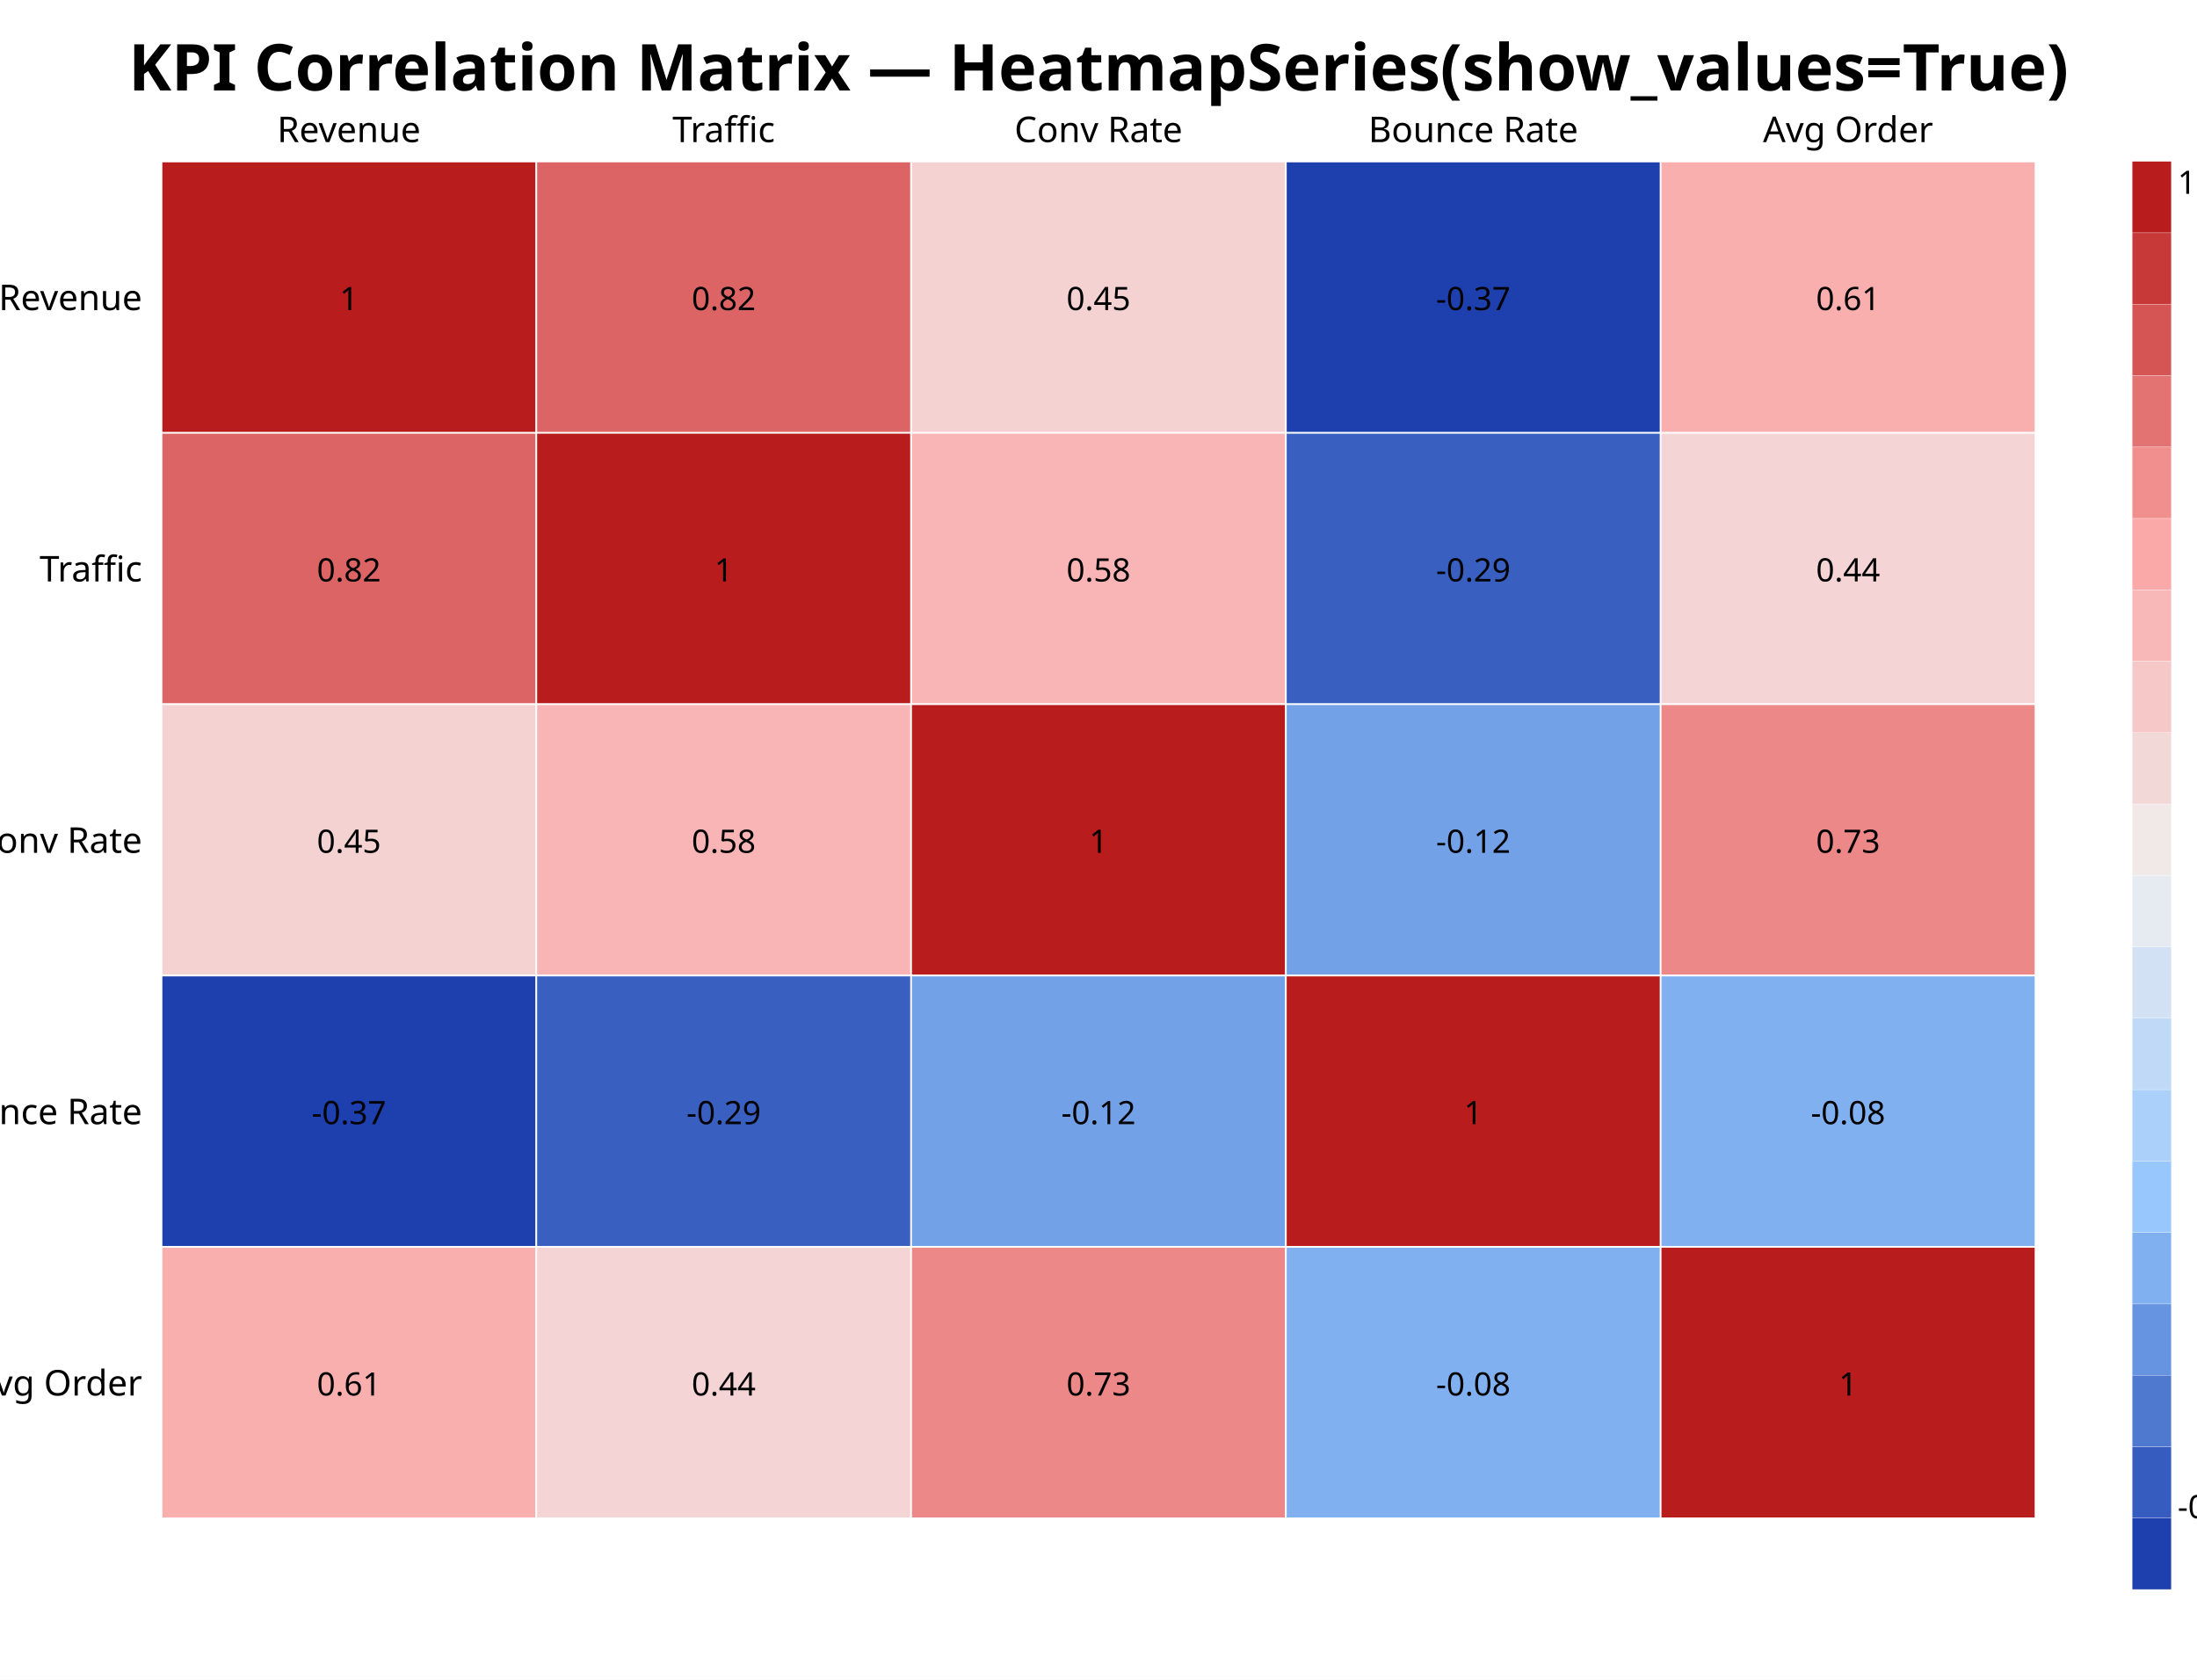
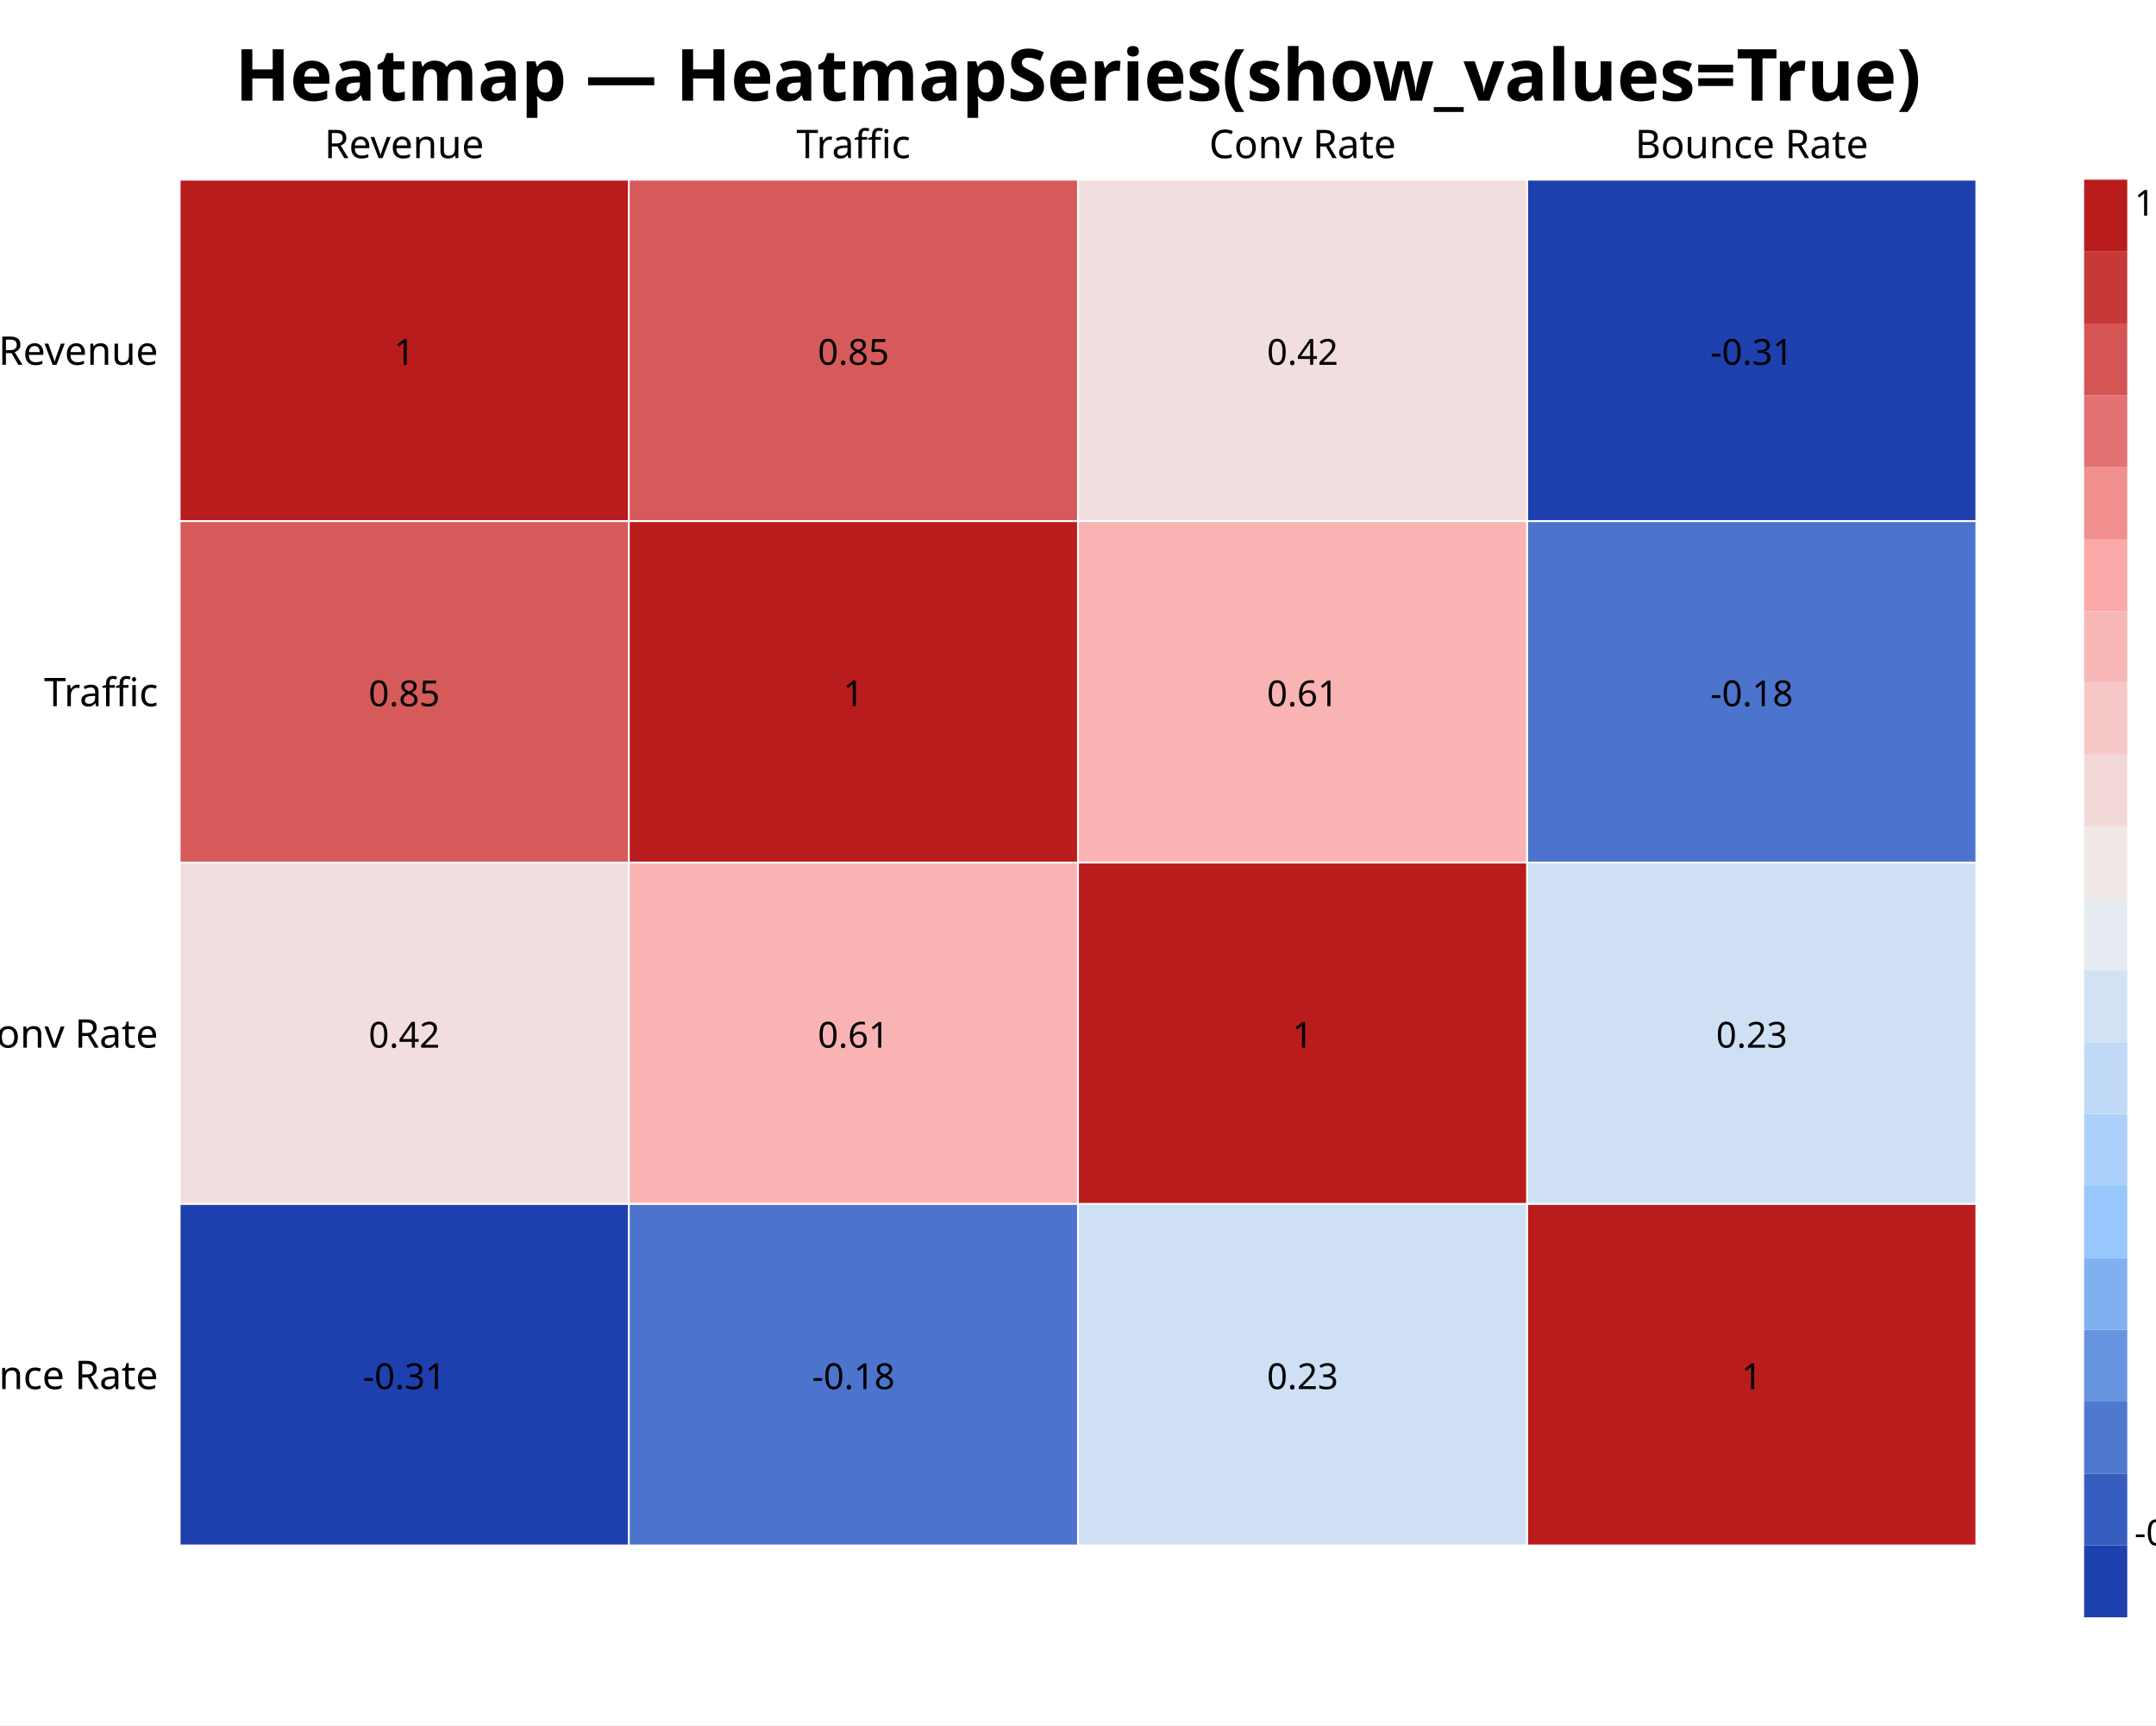
- <svg xmlns="http://www.w3.org/2000/svg" role="img" focusable="false" aria-labelledby="glyphx-chart-6-title glyphx-chart-6-desc" id="glyphx-chart-6" data-glyphx="true" width="680" height="520" viewBox="0 0 680 520">
-   <rect width="680" height="520" fill="#ffffff" />
-   <text x="340" y="28" text-anchor="middle" font-size="20" font-weight="bold" font-family="sans-serif" fill="#000000">KPI Correlation Matrix  —  HeatmapSeries(show_values=True)</text>
-   <rect x="50.0" y="50.0" width="116.0" height="84.0" fill="#b91c1c" stroke="#fff" stroke-width="0.5" data-value="1" />
-   <text x="108.0" y="96.0" text-anchor="middle" font-size="10" font-family="sans-serif" fill="#000000">1</text>
-   <rect x="166.0" y="50.0" width="116.0" height="84.0" fill="#dc6464" stroke="#fff" stroke-width="0.5" data-value="0.82" />
-   <text x="224.0" y="96.0" text-anchor="middle" font-size="10" font-family="sans-serif" fill="#000000">0.82</text>
-   <rect x="282.0" y="50.0" width="116.0" height="84.0" fill="#f4d2d2" stroke="#fff" stroke-width="0.5" data-value="0.45" />
-   <text x="340.0" y="96.0" text-anchor="middle" font-size="10" font-family="sans-serif" fill="#000000">0.45</text>
-   <rect x="398.0" y="50.0" width="116.0" height="84.0" fill="#1e40af" stroke="#fff" stroke-width="0.5" data-value="-0.37" />
-   <text x="456.0" y="96.0" text-anchor="middle" font-size="10" font-family="sans-serif" fill="#000000">-0.37</text>
-   <rect x="514.0" y="50.0" width="116.0" height="84.0" fill="#faafaf" stroke="#fff" stroke-width="0.5" data-value="0.61" />
-   <text x="572.0" y="96.0" text-anchor="middle" font-size="10" font-family="sans-serif" fill="#000000">0.61</text>
-   <rect x="50.0" y="134.0" width="116.0" height="84.0" fill="#dc6464" stroke="#fff" stroke-width="0.5" data-value="0.82" />
-   <text x="108.0" y="180.0" text-anchor="middle" font-size="10" font-family="sans-serif" fill="#000000">0.82</text>
-   <rect x="166.0" y="134.0" width="116.0" height="84.0" fill="#b91c1c" stroke="#fff" stroke-width="0.5" data-value="1" />
-   <text x="224.0" y="180.0" text-anchor="middle" font-size="10" font-family="sans-serif" fill="#000000">1</text>
-   <rect x="282.0" y="134.0" width="116.0" height="84.0" fill="#f9b5b5" stroke="#fff" stroke-width="0.5" data-value="0.58" />
-   <text x="340.0" y="180.0" text-anchor="middle" font-size="10" font-family="sans-serif" fill="#000000">0.58</text>
-   <rect x="398.0" y="134.0" width="116.0" height="84.0" fill="#395fc1" stroke="#fff" stroke-width="0.5" data-value="-0.29" />
-   <text x="456.0" y="180.0" text-anchor="middle" font-size="10" font-family="sans-serif" fill="#000000">-0.29</text>
-   <rect x="514.0" y="134.0" width="116.0" height="84.0" fill="#f4d4d4" stroke="#fff" stroke-width="0.5" data-value="0.44" />
-   <text x="572.0" y="180.0" text-anchor="middle" font-size="10" font-family="sans-serif" fill="#000000">0.44</text>
-   <rect x="50.0" y="218.0" width="116.0" height="84.0" fill="#f4d2d2" stroke="#fff" stroke-width="0.5" data-value="0.45" />
-   <text x="108.0" y="264.0" text-anchor="middle" font-size="10" font-family="sans-serif" fill="#000000">0.45</text>
-   <rect x="166.0" y="218.0" width="116.0" height="84.0" fill="#f9b5b5" stroke="#fff" stroke-width="0.5" data-value="0.58" />
-   <text x="224.0" y="264.0" text-anchor="middle" font-size="10" font-family="sans-serif" fill="#000000">0.58</text>
-   <rect x="282.0" y="218.0" width="116.0" height="84.0" fill="#b91c1c" stroke="#fff" stroke-width="0.5" data-value="1" />
-   <text x="340.0" y="264.0" text-anchor="middle" font-size="10" font-family="sans-serif" fill="#000000">1</text>
-   <rect x="398.0" y="218.0" width="116.0" height="84.0" fill="#73a1e7" stroke="#fff" stroke-width="0.5" data-value="-0.12" />
-   <text x="456.0" y="264.0" text-anchor="middle" font-size="10" font-family="sans-serif" fill="#000000">-0.12</text>
-   <rect x="514.0" y="218.0" width="116.0" height="84.0" fill="#ed8888" stroke="#fff" stroke-width="0.5" data-value="0.73" />
-   <text x="572.0" y="264.0" text-anchor="middle" font-size="10" font-family="sans-serif" fill="#000000">0.73</text>
-   <rect x="50.0" y="302.0" width="116.0" height="84.0" fill="#1e40af" stroke="#fff" stroke-width="0.5" data-value="-0.37" />
-   <text x="108.0" y="348.0" text-anchor="middle" font-size="10" font-family="sans-serif" fill="#000000">-0.37</text>
-   <rect x="166.0" y="302.0" width="116.0" height="84.0" fill="#395fc1" stroke="#fff" stroke-width="0.5" data-value="-0.29" />
-   <text x="224.0" y="348.0" text-anchor="middle" font-size="10" font-family="sans-serif" fill="#000000">-0.29</text>
-   <rect x="282.0" y="302.0" width="116.0" height="84.0" fill="#73a1e7" stroke="#fff" stroke-width="0.5" data-value="-0.12" />
-   <text x="340.0" y="348.0" text-anchor="middle" font-size="10" font-family="sans-serif" fill="#000000">-0.12</text>
-   <rect x="398.0" y="302.0" width="116.0" height="84.0" fill="#b91c1c" stroke="#fff" stroke-width="0.5" data-value="1" />
-   <text x="456.0" y="348.0" text-anchor="middle" font-size="10" font-family="sans-serif" fill="#000000">1</text>
-   <rect x="514.0" y="302.0" width="116.0" height="84.0" fill="#81b0f1" stroke="#fff" stroke-width="0.5" data-value="-0.08" />
-   <text x="572.0" y="348.0" text-anchor="middle" font-size="10" font-family="sans-serif" fill="#000000">-0.08</text>
-   <rect x="50.0" y="386.0" width="116.0" height="84.0" fill="#faafaf" stroke="#fff" stroke-width="0.5" data-value="0.61" />
-   <text x="108.0" y="432.0" text-anchor="middle" font-size="10" font-family="sans-serif" fill="#000000">0.61</text>
-   <rect x="166.0" y="386.0" width="116.0" height="84.0" fill="#f4d4d4" stroke="#fff" stroke-width="0.5" data-value="0.44" />
-   <text x="224.0" y="432.0" text-anchor="middle" font-size="10" font-family="sans-serif" fill="#000000">0.44</text>
-   <rect x="282.0" y="386.0" width="116.0" height="84.0" fill="#ed8888" stroke="#fff" stroke-width="0.5" data-value="0.73" />
-   <text x="340.0" y="432.0" text-anchor="middle" font-size="10" font-family="sans-serif" fill="#000000">0.73</text>
-   <rect x="398.0" y="386.0" width="116.0" height="84.0" fill="#81b0f1" stroke="#fff" stroke-width="0.5" data-value="-0.08" />
-   <text x="456.0" y="432.0" text-anchor="middle" font-size="10" font-family="sans-serif" fill="#000000">-0.08</text>
-   <rect x="514.0" y="386.0" width="116.0" height="84.0" fill="#b91c1c" stroke="#fff" stroke-width="0.5" data-value="1" />
-   <text x="572.0" y="432.0" text-anchor="middle" font-size="10" font-family="sans-serif" fill="#000000">1</text>
-   <text x="108.0" y="44" text-anchor="middle" font-size="11" font-family="sans-serif" fill="#000000">Revenue</text>
-   <text x="224.0" y="44" text-anchor="middle" font-size="11" font-family="sans-serif" fill="#000000">Traffic</text>
-   <text x="340.0" y="44" text-anchor="middle" font-size="11" font-family="sans-serif" fill="#000000">Conv Rate</text>
-   <text x="456.0" y="44" text-anchor="middle" font-size="11" font-family="sans-serif" fill="#000000">Bounce Rate</text>
-   <text x="572.0" y="44" text-anchor="middle" font-size="11" font-family="sans-serif" fill="#000000">Avg Order</text>
-   <text x="44" y="96.0" text-anchor="end" font-size="11" font-family="sans-serif" fill="#000000">Revenue</text>
-   <text x="44" y="180.0" text-anchor="end" font-size="11" font-family="sans-serif" fill="#000000">Traffic</text>
-   <text x="44" y="264.0" text-anchor="end" font-size="11" font-family="sans-serif" fill="#000000">Conv Rate</text>
-   <text x="44" y="348.0" text-anchor="end" font-size="11" font-family="sans-serif" fill="#000000">Bounce Rate</text>
-   <text x="44" y="432.0" text-anchor="end" font-size="11" font-family="sans-serif" fill="#000000">Avg Order</text>
-   <rect x="660" y="470.0" width="12" height="22.0" fill="#1e40af" />
-   <rect x="660" y="447.895" width="12" height="22.0" fill="#365cbf" />
-   <rect x="660" y="425.789" width="12" height="22.0" fill="#4f78cf" />
-   <rect x="660" y="403.684" width="12" height="22.0" fill="#6794e0" />
-   <rect x="660" y="381.579" width="12" height="22.0" fill="#80b0f0" />
-   <rect x="660" y="359.474" width="12" height="22.0" fill="#97c7fc" />
-   <rect x="660" y="337.368" width="12" height="22.0" fill="#abd0f9" />
-   <rect x="660" y="315.263" width="12" height="22.0" fill="#bfd9f6" />
-   <rect x="660" y="293.158" width="12" height="22.0" fill="#d2e2f4" />
-   <rect x="660" y="271.053" width="12" height="22.0" fill="#e6ebf1" />
-   <rect x="660" y="248.947" width="12" height="22.0" fill="#f1e8e8" />
-   <rect x="660" y="226.842" width="12" height="22.0" fill="#f3d8d8" />
-   <rect x="660" y="204.737" width="12" height="22.0" fill="#f6c8c8" />
-   <rect x="660" y="182.632" width="12" height="22.0" fill="#f8b8b8" />
-   <rect x="660" y="160.526" width="12" height="22.0" fill="#fba8a8" />
-   <rect x="660" y="138.421" width="12" height="22.0" fill="#f18f8f" />
-   <rect x="660" y="116.316" width="12" height="22.0" fill="#e37272" />
-   <rect x="660" y="94.211" width="12" height="22.0" fill="#d55555" />
-   <rect x="660" y="72.105" width="12" height="22.0" fill="#c73838" />
-   <rect x="660" y="50.0" width="12" height="22.0" fill="#b91c1c" />
-   <text x="674" y="470" font-size="10" font-family="sans-serif" fill="#000000">-0.37</text>
-   <text x="674" y="60" font-size="10" font-family="sans-serif" fill="#000000">1</text>
+ <svg xmlns="http://www.w3.org/2000/svg" role="img" focusable="false" aria-labelledby="glyphx-chart-15-title glyphx-chart-15-desc" id="glyphx-chart-15" data-glyphx="true" width="600" height="480" viewBox="0 0 600 480">
+   <rect width="600" height="480" fill="#ffffff" />
+   <text x="300" y="28" text-anchor="middle" font-size="20" font-weight="bold" font-family="sans-serif" fill="#000000">Heatmap  —  HeatmapSeries(show_values=True)</text>
+   <rect x="50.0" y="50.0" width="125.0" height="95.0" fill="#b91c1c" stroke="#fff" stroke-width="0.5" data-value="1" />
+   <text x="112.5" y="101.5" text-anchor="middle" font-size="10" font-family="sans-serif" fill="#000000">1</text>
+   <rect x="175.0" y="50.0" width="125.0" height="95.0" fill="#d75a5a" stroke="#fff" stroke-width="0.5" data-value="0.85" />
+   <text x="237.5" y="101.5" text-anchor="middle" font-size="10" font-family="sans-serif" fill="#000000">0.85</text>
+   <rect x="300.0" y="50.0" width="125.0" height="95.0" fill="#f2dede" stroke="#fff" stroke-width="0.5" data-value="0.42" />
+   <text x="362.5" y="101.5" text-anchor="middle" font-size="10" font-family="sans-serif" fill="#000000">0.42</text>
+   <rect x="425.0" y="50.0" width="125.0" height="95.0" fill="#1e40af" stroke="#fff" stroke-width="0.5" data-value="-0.31" />
+   <text x="487.5" y="101.5" text-anchor="middle" font-size="10" font-family="sans-serif" fill="#000000">-0.31</text>
+   <rect x="50.0" y="145.0" width="125.0" height="95.0" fill="#d75a5a" stroke="#fff" stroke-width="0.5" data-value="0.85" />
+   <text x="112.5" y="196.5" text-anchor="middle" font-size="10" font-family="sans-serif" fill="#000000">0.85</text>
+   <rect x="175.0" y="145.0" width="125.0" height="95.0" fill="#b91c1c" stroke="#fff" stroke-width="0.5" data-value="1" />
+   <text x="237.5" y="196.5" text-anchor="middle" font-size="10" font-family="sans-serif" fill="#000000">1</text>
+   <rect x="300.0" y="145.0" width="125.0" height="95.0" fill="#f9b3b3" stroke="#fff" stroke-width="0.5" data-value="0.61" />
+   <text x="362.5" y="196.5" text-anchor="middle" font-size="10" font-family="sans-serif" fill="#000000">0.61</text>
+   <rect x="425.0" y="145.0" width="125.0" height="95.0" fill="#4c74cd" stroke="#fff" stroke-width="0.5" data-value="-0.18" />
+   <text x="487.5" y="196.5" text-anchor="middle" font-size="10" font-family="sans-serif" fill="#000000">-0.18</text>
+   <rect x="50.0" y="240.0" width="125.0" height="95.0" fill="#f2dede" stroke="#fff" stroke-width="0.5" data-value="0.42" />
+   <text x="112.5" y="291.5" text-anchor="middle" font-size="10" font-family="sans-serif" fill="#000000">0.42</text>
+   <rect x="175.0" y="240.0" width="125.0" height="95.0" fill="#f9b3b3" stroke="#fff" stroke-width="0.5" data-value="0.61" />
+   <text x="237.5" y="291.5" text-anchor="middle" font-size="10" font-family="sans-serif" fill="#000000">0.61</text>
+   <rect x="300.0" y="240.0" width="125.0" height="95.0" fill="#b91c1c" stroke="#fff" stroke-width="0.5" data-value="1" />
+   <text x="362.5" y="291.5" text-anchor="middle" font-size="10" font-family="sans-serif" fill="#000000">1</text>
+   <rect x="425.0" y="240.0" width="125.0" height="95.0" fill="#cfe0f4" stroke="#fff" stroke-width="0.5" data-value="0.23" />
+   <text x="487.5" y="291.5" text-anchor="middle" font-size="10" font-family="sans-serif" fill="#000000">0.23</text>
+   <rect x="50.0" y="335.0" width="125.0" height="95.0" fill="#1e40af" stroke="#fff" stroke-width="0.5" data-value="-0.31" />
+   <text x="112.5" y="386.5" text-anchor="middle" font-size="10" font-family="sans-serif" fill="#000000">-0.31</text>
+   <rect x="175.0" y="335.0" width="125.0" height="95.0" fill="#4c74cd" stroke="#fff" stroke-width="0.5" data-value="-0.18" />
+   <text x="237.5" y="386.5" text-anchor="middle" font-size="10" font-family="sans-serif" fill="#000000">-0.18</text>
+   <rect x="300.0" y="335.0" width="125.0" height="95.0" fill="#cfe0f4" stroke="#fff" stroke-width="0.5" data-value="0.23" />
+   <text x="362.5" y="386.5" text-anchor="middle" font-size="10" font-family="sans-serif" fill="#000000">0.23</text>
+   <rect x="425.0" y="335.0" width="125.0" height="95.0" fill="#b91c1c" stroke="#fff" stroke-width="0.5" data-value="1" />
+   <text x="487.5" y="386.5" text-anchor="middle" font-size="10" font-family="sans-serif" fill="#000000">1</text>
+   <text x="112.5" y="44" text-anchor="middle" font-size="11" font-family="sans-serif" fill="#000000">Revenue</text>
+   <text x="237.5" y="44" text-anchor="middle" font-size="11" font-family="sans-serif" fill="#000000">Traffic</text>
+   <text x="362.5" y="44" text-anchor="middle" font-size="11" font-family="sans-serif" fill="#000000">Conv Rate</text>
+   <text x="487.5" y="44" text-anchor="middle" font-size="11" font-family="sans-serif" fill="#000000">Bounce Rate</text>
+   <text x="44" y="101.5" text-anchor="end" font-size="11" font-family="sans-serif" fill="#000000">Revenue</text>
+   <text x="44" y="196.5" text-anchor="end" font-size="11" font-family="sans-serif" fill="#000000">Traffic</text>
+   <text x="44" y="291.5" text-anchor="end" font-size="11" font-family="sans-serif" fill="#000000">Conv Rate</text>
+   <text x="44" y="386.5" text-anchor="end" font-size="11" font-family="sans-serif" fill="#000000">Bounce Rate</text>
+   <rect x="580" y="430.0" width="12" height="20.0" fill="#1e40af" />
+   <rect x="580" y="410.0" width="12" height="20.0" fill="#365cbf" />
+   <rect x="580" y="390.0" width="12" height="20.0" fill="#4f78cf" />
+   <rect x="580" y="370.0" width="12" height="20.0" fill="#6794e0" />
+   <rect x="580" y="350.0" width="12" height="20.0" fill="#80b0f0" />
+   <rect x="580" y="330.0" width="12" height="20.0" fill="#97c7fc" />
+   <rect x="580" y="310.0" width="12" height="20.0" fill="#abd0f9" />
+   <rect x="580" y="290.0" width="12" height="20.0" fill="#bfd9f6" />
+   <rect x="580" y="270.0" width="12" height="20.0" fill="#d2e2f4" />
+   <rect x="580" y="250" width="12" height="20.0" fill="#e6ebf1" />
+   <rect x="580" y="230.0" width="12" height="20.0" fill="#f1e8e8" />
+   <rect x="580" y="210.0" width="12" height="20.0" fill="#f3d8d8" />
+   <rect x="580" y="190.0" width="12" height="20.0" fill="#f6c8c8" />
+   <rect x="580" y="170.0" width="12" height="20.0" fill="#f8b8b8" />
+   <rect x="580" y="150.0" width="12" height="20.0" fill="#fba8a8" />
+   <rect x="580" y="130.0" width="12" height="20.0" fill="#f18f8f" />
+   <rect x="580" y="110" width="12" height="20.0" fill="#e37272" />
+   <rect x="580" y="90.0" width="12" height="20.0" fill="#d55555" />
+   <rect x="580" y="70" width="12" height="20.0" fill="#c73838" />
+   <rect x="580" y="50.0" width="12" height="20.0" fill="#b91c1c" />
+   <text x="594" y="430" font-size="10" font-family="sans-serif" fill="#000000">-0.31</text>
+   <text x="594" y="60" font-size="10" font-family="sans-serif" fill="#000000">1</text>
</svg>
